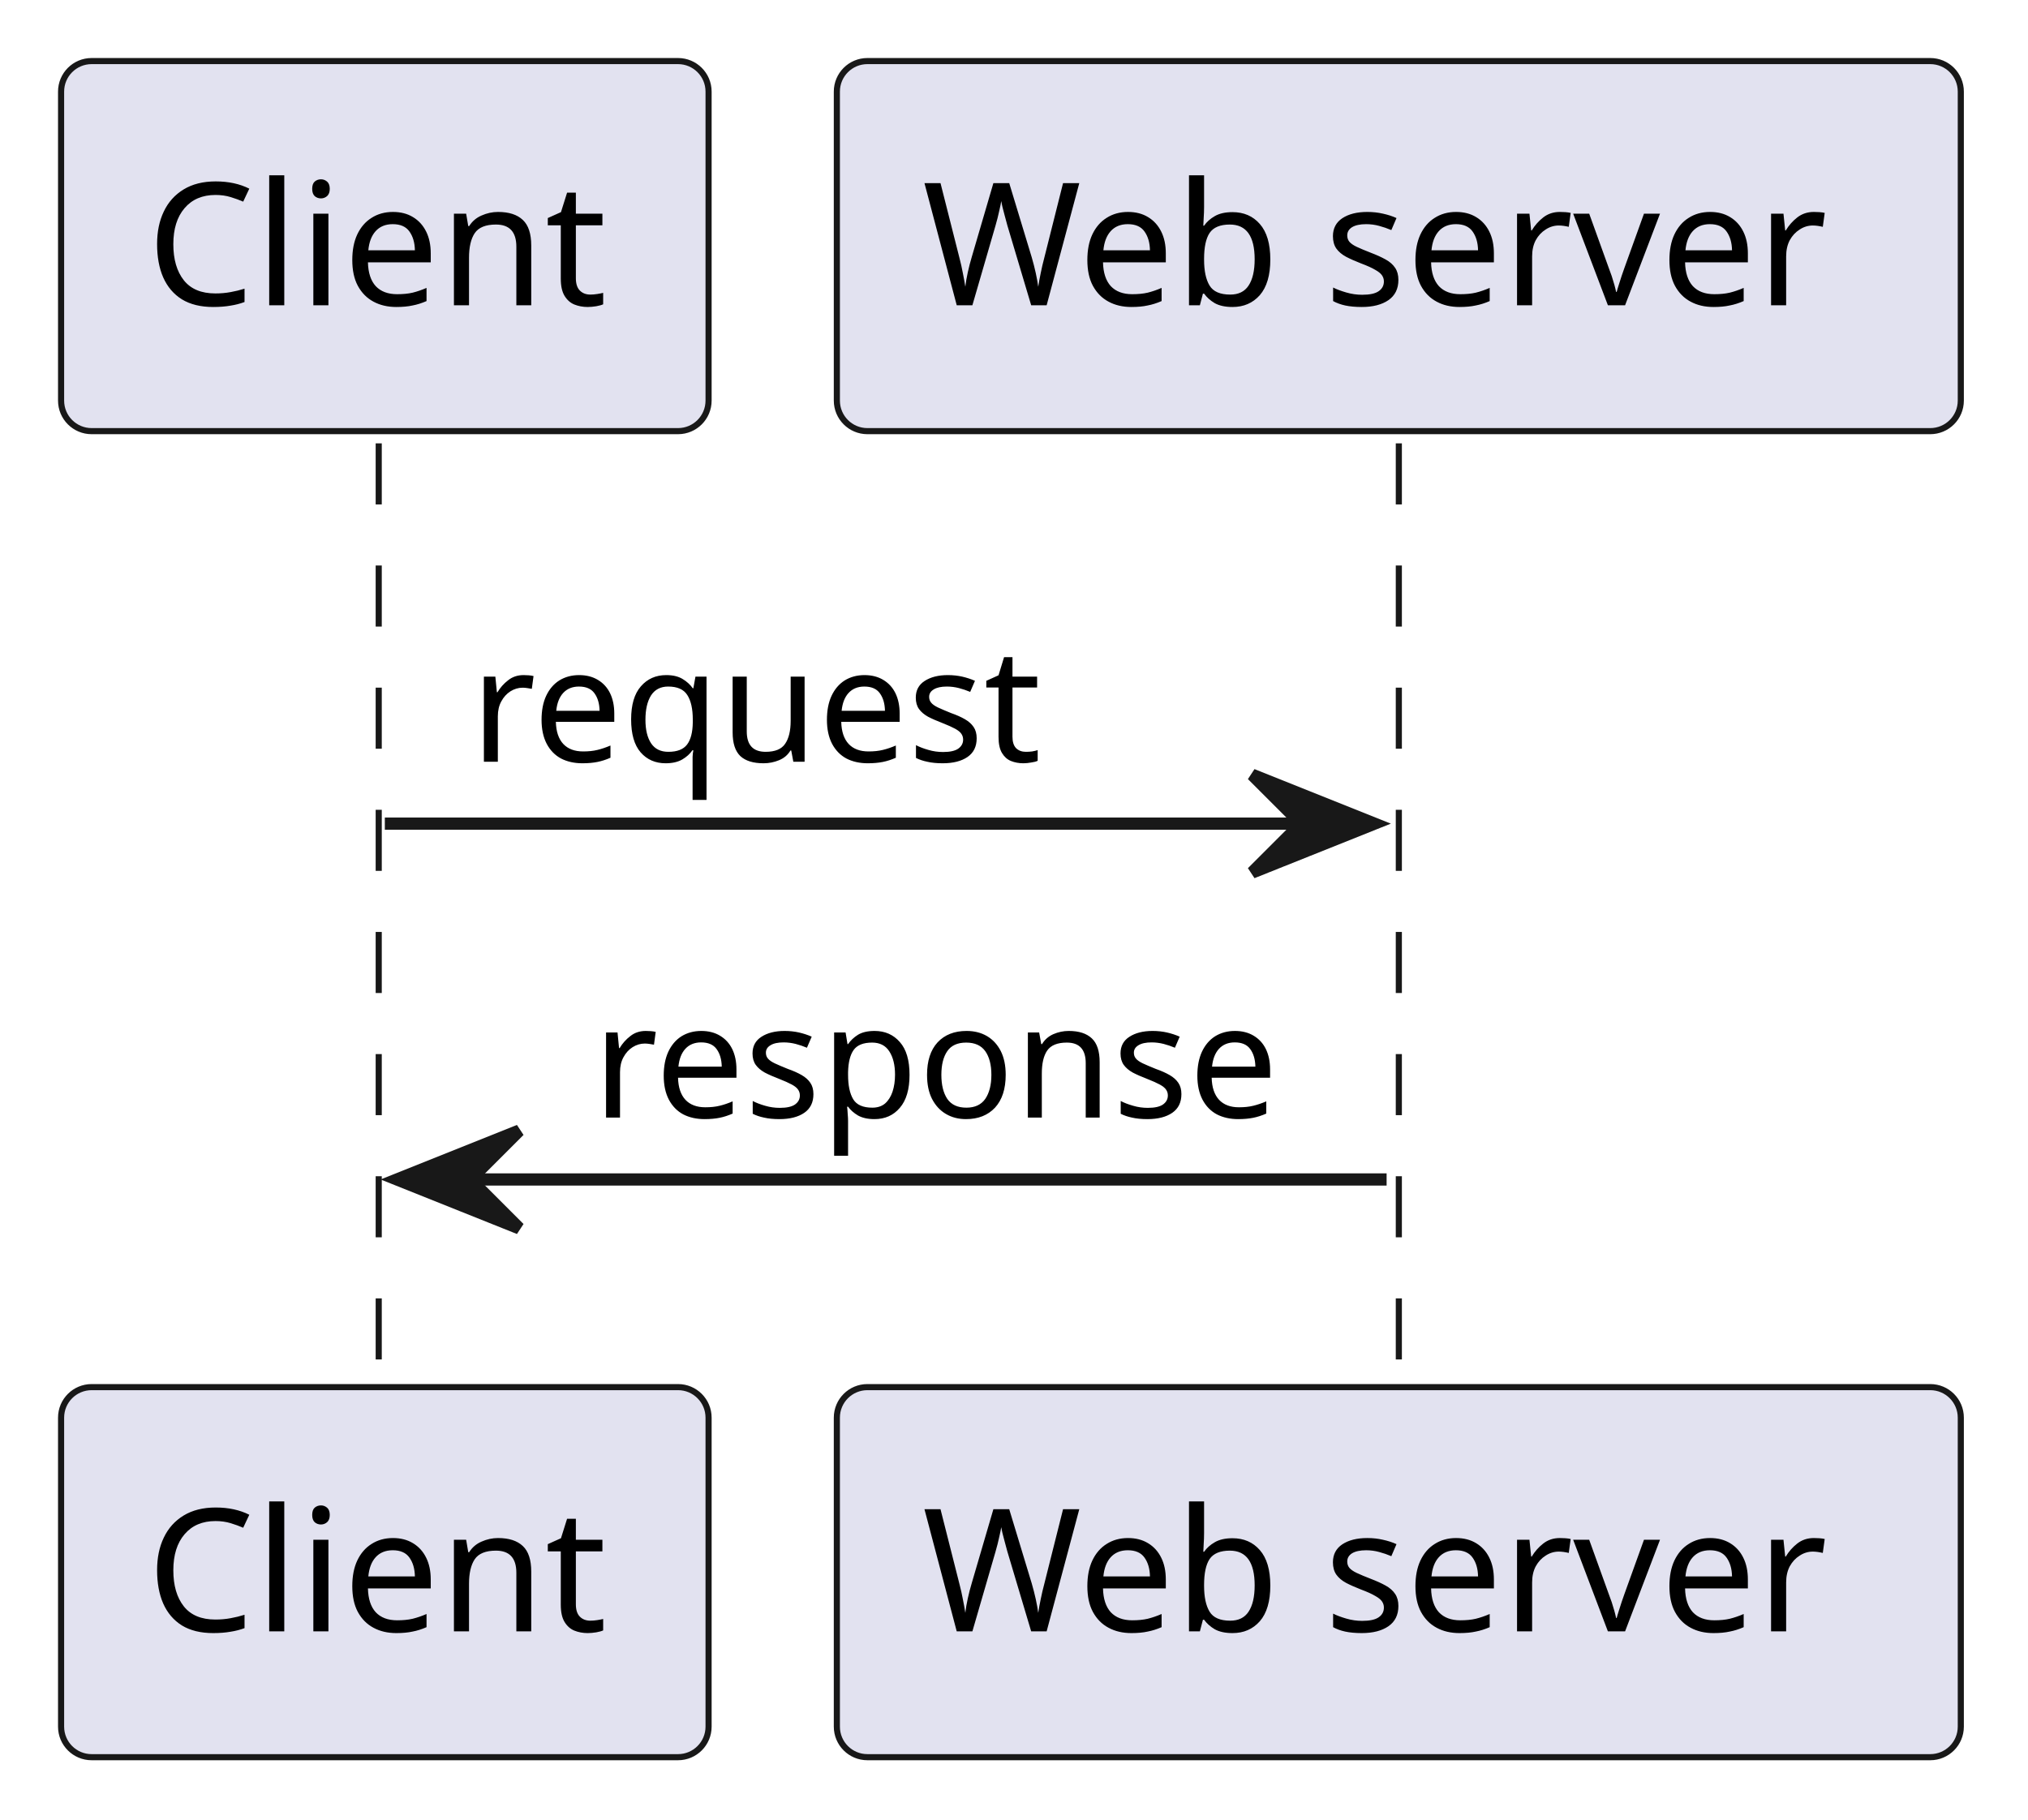
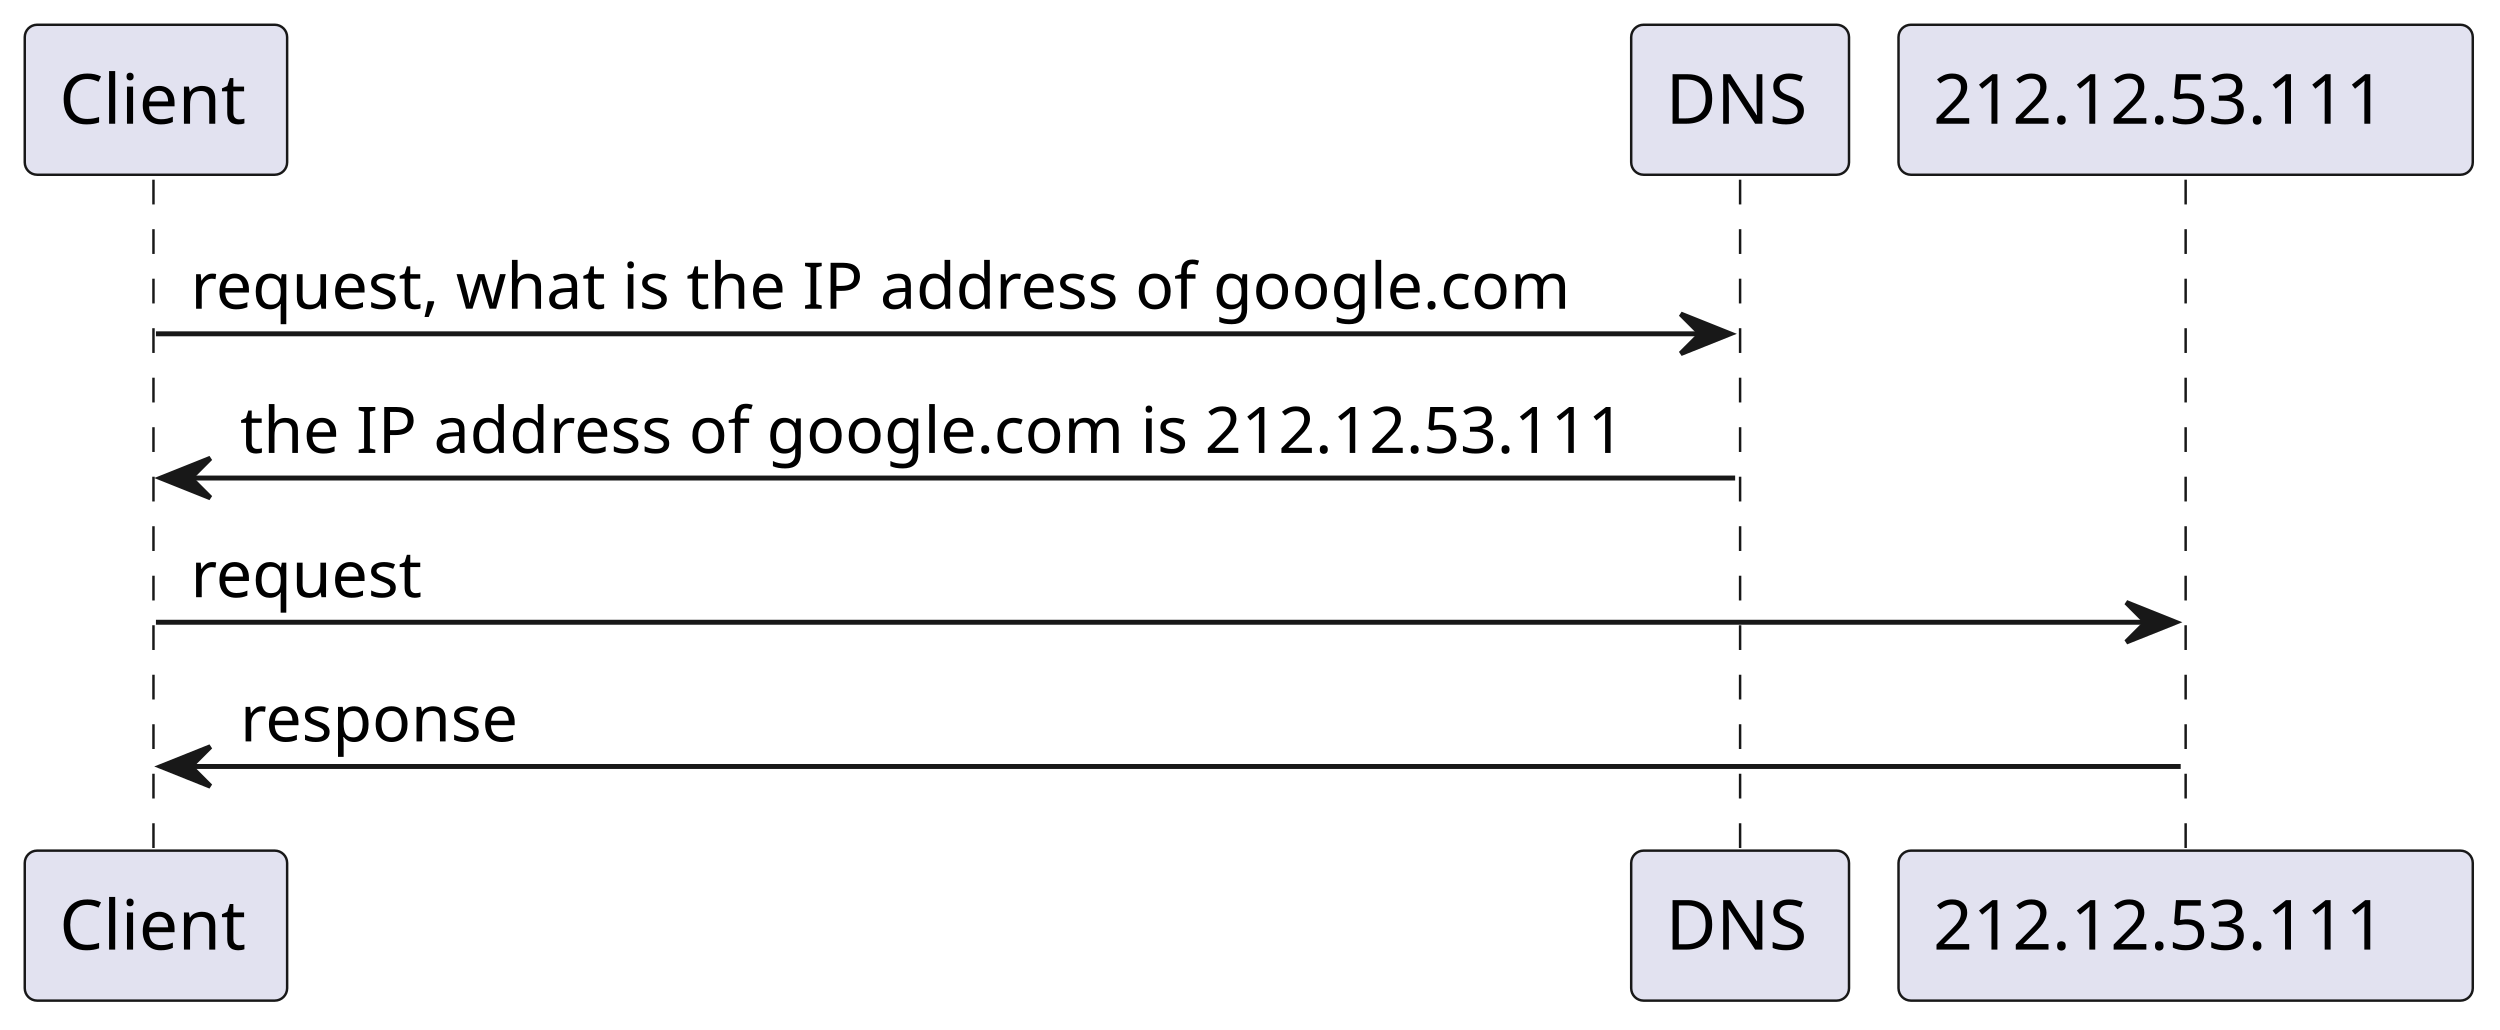
- <svg xmlns="http://www.w3.org/2000/svg" contentStyleType="text/css" height="149px" preserveAspectRatio="none" style="width:166px;height:149px;background:#FFFFFF;" version="1.1" viewBox="0 0 166 149" width="166px" zoomAndPan="magnify">
+ <svg xmlns="http://www.w3.org/2000/svg" contentStyleType="text/css" height="208px" preserveAspectRatio="none" style="width:505px;height:208px;background:#FFFFFF;" version="1.1" viewBox="0 0 505 208" width="505px" zoomAndPan="magnify">
  <defs />
  <g>
-     <line style="stroke:#181818;stroke-width:0.5;stroke-dasharray:5.0,5.0;" x1="31" x2="31" y1="36.297" y2="114.562" />
-     <line style="stroke:#181818;stroke-width:0.5;stroke-dasharray:5.0,5.0;" x1="114.5" x2="114.5" y1="36.297" y2="114.562" />
+     <line style="stroke:#181818;stroke-width:0.5;stroke-dasharray:5.0,5.0;" x1="31" x2="31" y1="36.297" y2="172.828" />
+     <line style="stroke:#181818;stroke-width:0.5;stroke-dasharray:5.0,5.0;" x1="351.5" x2="351.5" y1="36.297" y2="172.828" />
+     <line style="stroke:#181818;stroke-width:0.5;stroke-dasharray:5.0,5.0;" x1="441.5" x2="441.5" y1="36.297" y2="172.828" />
    <rect fill="#E2E2F0" height="30.297" rx="2.5" ry="2.5" style="stroke:#181818;stroke-width:0.5;" width="53" x="5" y="5" />
    <text fill="#000000" font-family="sans-serif" font-size="14" lengthAdjust="spacing" textLength="39" x="12" y="24.995">Client</text>
-     <rect fill="#E2E2F0" height="30.297" rx="2.5" ry="2.5" style="stroke:#181818;stroke-width:0.5;" width="53" x="5" y="113.562" />
-     <text fill="#000000" font-family="sans-serif" font-size="14" lengthAdjust="spacing" textLength="39" x="12" y="133.558">Client</text>
-     <rect fill="#E2E2F0" height="30.297" rx="2.5" ry="2.5" style="stroke:#181818;stroke-width:0.5;" width="92" x="68.5" y="5" />
-     <text fill="#000000" font-family="sans-serif" font-size="14" lengthAdjust="spacing" textLength="78" x="75.5" y="24.995">Web server</text>
-     <rect fill="#E2E2F0" height="30.297" rx="2.5" ry="2.5" style="stroke:#181818;stroke-width:0.5;" width="92" x="68.5" y="113.562" />
-     <text fill="#000000" font-family="sans-serif" font-size="14" lengthAdjust="spacing" textLength="78" x="75.5" y="133.558">Web server</text>
-     <polygon fill="#181818" points="102.5,63.43,112.5,67.43,102.5,71.43,106.5,67.43" style="stroke:#181818;stroke-width:1.0;" />
-     <line style="stroke:#181818;stroke-width:1.0;" x1="31.5" x2="108.5" y1="67.43" y2="67.43" />
-     <text fill="#000000" font-family="sans-serif" font-size="13" lengthAdjust="spacing" textLength="49" x="38.5" y="62.364">request</text>
+     <rect fill="#E2E2F0" height="30.297" rx="2.5" ry="2.5" style="stroke:#181818;stroke-width:0.5;" width="53" x="5" y="171.828" />
+     <text fill="#000000" font-family="sans-serif" font-size="14" lengthAdjust="spacing" textLength="39" x="12" y="191.823">Client</text>
+     <rect fill="#E2E2F0" height="30.297" rx="2.5" ry="2.5" style="stroke:#181818;stroke-width:0.5;" width="44" x="329.5" y="5" />
+     <text fill="#000000" font-family="sans-serif" font-size="14" lengthAdjust="spacing" textLength="30" x="336.5" y="24.995">DNS</text>
+     <rect fill="#E2E2F0" height="30.297" rx="2.5" ry="2.5" style="stroke:#181818;stroke-width:0.5;" width="44" x="329.5" y="171.828" />
+     <text fill="#000000" font-family="sans-serif" font-size="14" lengthAdjust="spacing" textLength="30" x="336.5" y="191.823">DNS</text>
+     <rect fill="#E2E2F0" height="30.297" rx="2.5" ry="2.5" style="stroke:#181818;stroke-width:0.5;" width="116" x="383.5" y="5" />
+     <text fill="#000000" font-family="sans-serif" font-size="14" lengthAdjust="spacing" textLength="102" x="390.5" y="24.995">212.12.53.111</text>
+     <rect fill="#E2E2F0" height="30.297" rx="2.5" ry="2.5" style="stroke:#181818;stroke-width:0.5;" width="116" x="383.5" y="171.828" />
+     <text fill="#000000" font-family="sans-serif" font-size="14" lengthAdjust="spacing" textLength="102" x="390.5" y="191.823">212.12.53.111</text>
+     <polygon fill="#181818" points="339.5,63.43,349.5,67.43,339.5,71.43,343.5,67.43" style="stroke:#181818;stroke-width:1.0;" />
+     <line style="stroke:#181818;stroke-width:1.0;" x1="31.5" x2="345.5" y1="67.43" y2="67.43" />
+     <text fill="#000000" font-family="sans-serif" font-size="13" lengthAdjust="spacing" textLength="291" x="38.5" y="62.364">request, what is the IP address of google.com</text>
    <polygon fill="#181818" points="42.5,92.562,32.5,96.562,42.5,100.562,38.5,96.562" style="stroke:#181818;stroke-width:1.0;" />
-     <line style="stroke:#181818;stroke-width:1.0;" x1="36.5" x2="113.5" y1="96.562" y2="96.562" />
-     <text fill="#000000" font-family="sans-serif" font-size="13" lengthAdjust="spacing" textLength="59" x="48.5" y="91.497">response</text>
+     <line style="stroke:#181818;stroke-width:1.0;" x1="36.5" x2="350.5" y1="96.562" y2="96.562" />
+     <text fill="#000000" font-family="sans-serif" font-size="13" lengthAdjust="spacing" textLength="296" x="48.5" y="91.497">the IP address of google.com is 212.12.53.111</text>
+     <polygon fill="#181818" points="429.5,121.695,439.5,125.695,429.5,129.695,433.5,125.695" style="stroke:#181818;stroke-width:1.0;" />
+     <line style="stroke:#181818;stroke-width:1.0;" x1="31.5" x2="435.5" y1="125.695" y2="125.695" />
+     <text fill="#000000" font-family="sans-serif" font-size="13" lengthAdjust="spacing" textLength="49" x="38.5" y="120.629">request</text>
+     <polygon fill="#181818" points="42.5,150.828,32.5,154.828,42.5,158.828,38.5,154.828" style="stroke:#181818;stroke-width:1.0;" />
+     <line style="stroke:#181818;stroke-width:1.0;" x1="36.5" x2="440.5" y1="154.828" y2="154.828" />
+     <text fill="#000000" font-family="sans-serif" font-size="13" lengthAdjust="spacing" textLength="59" x="48.5" y="149.762">response</text>
  </g>
</svg>
